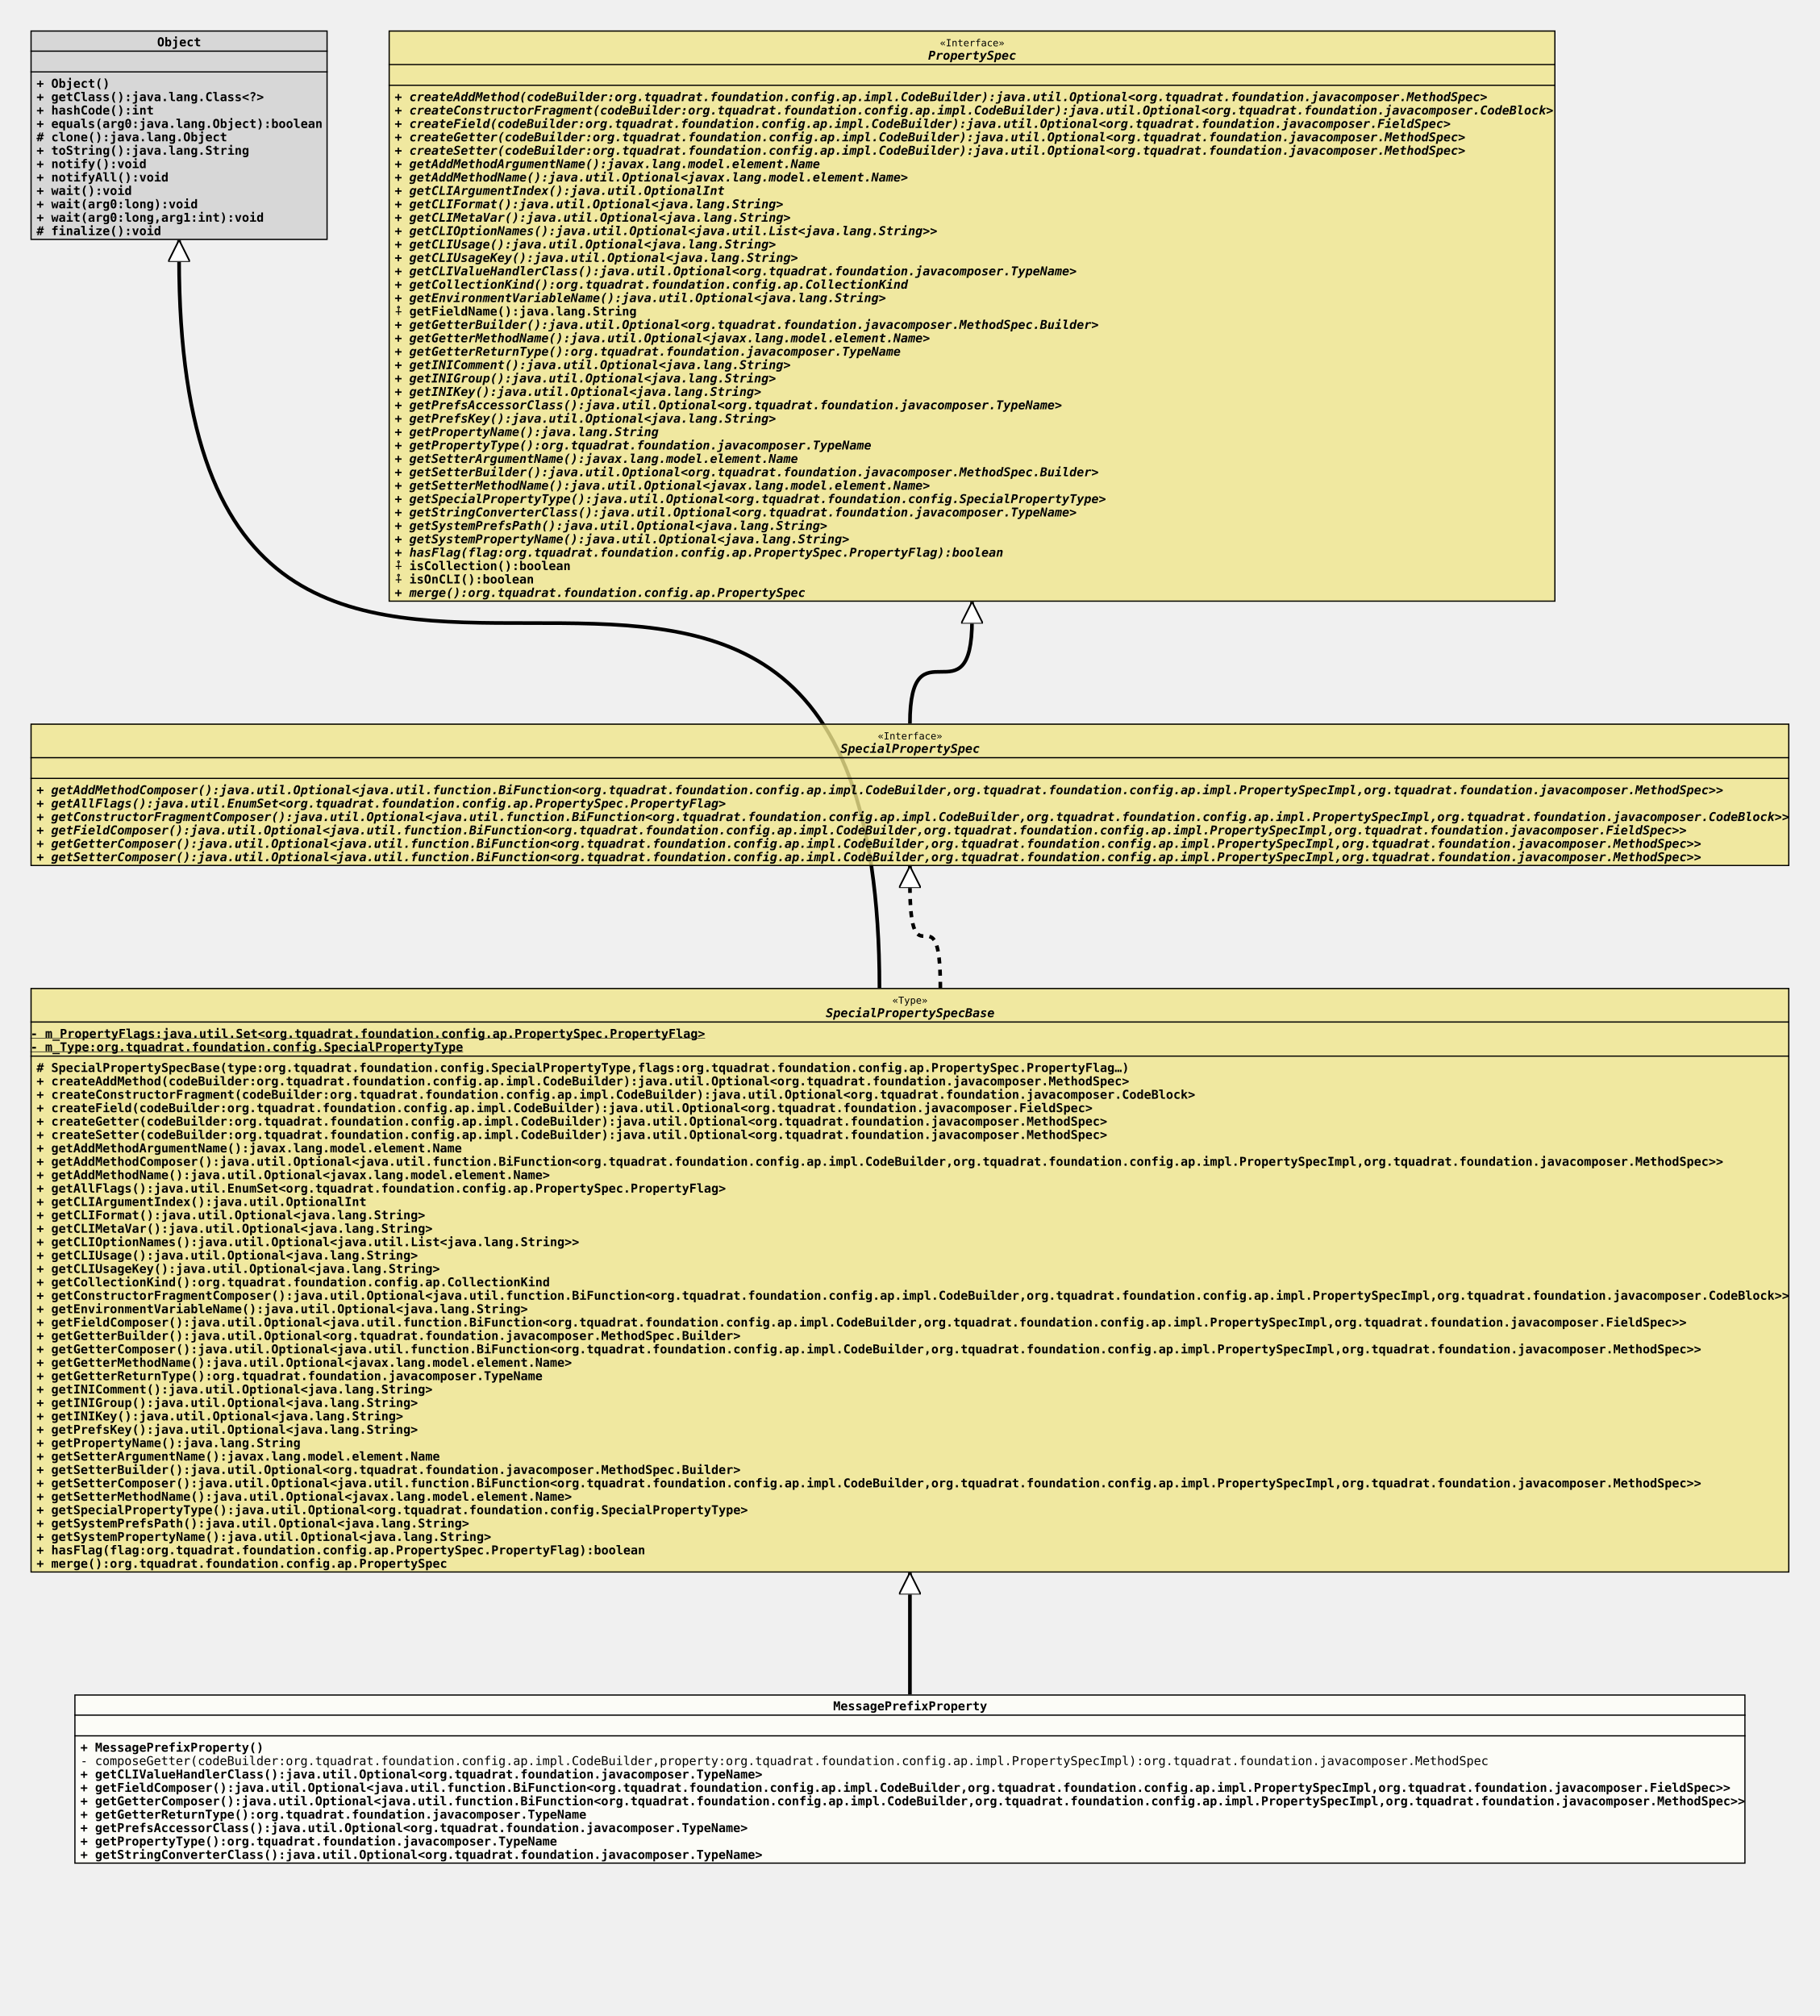
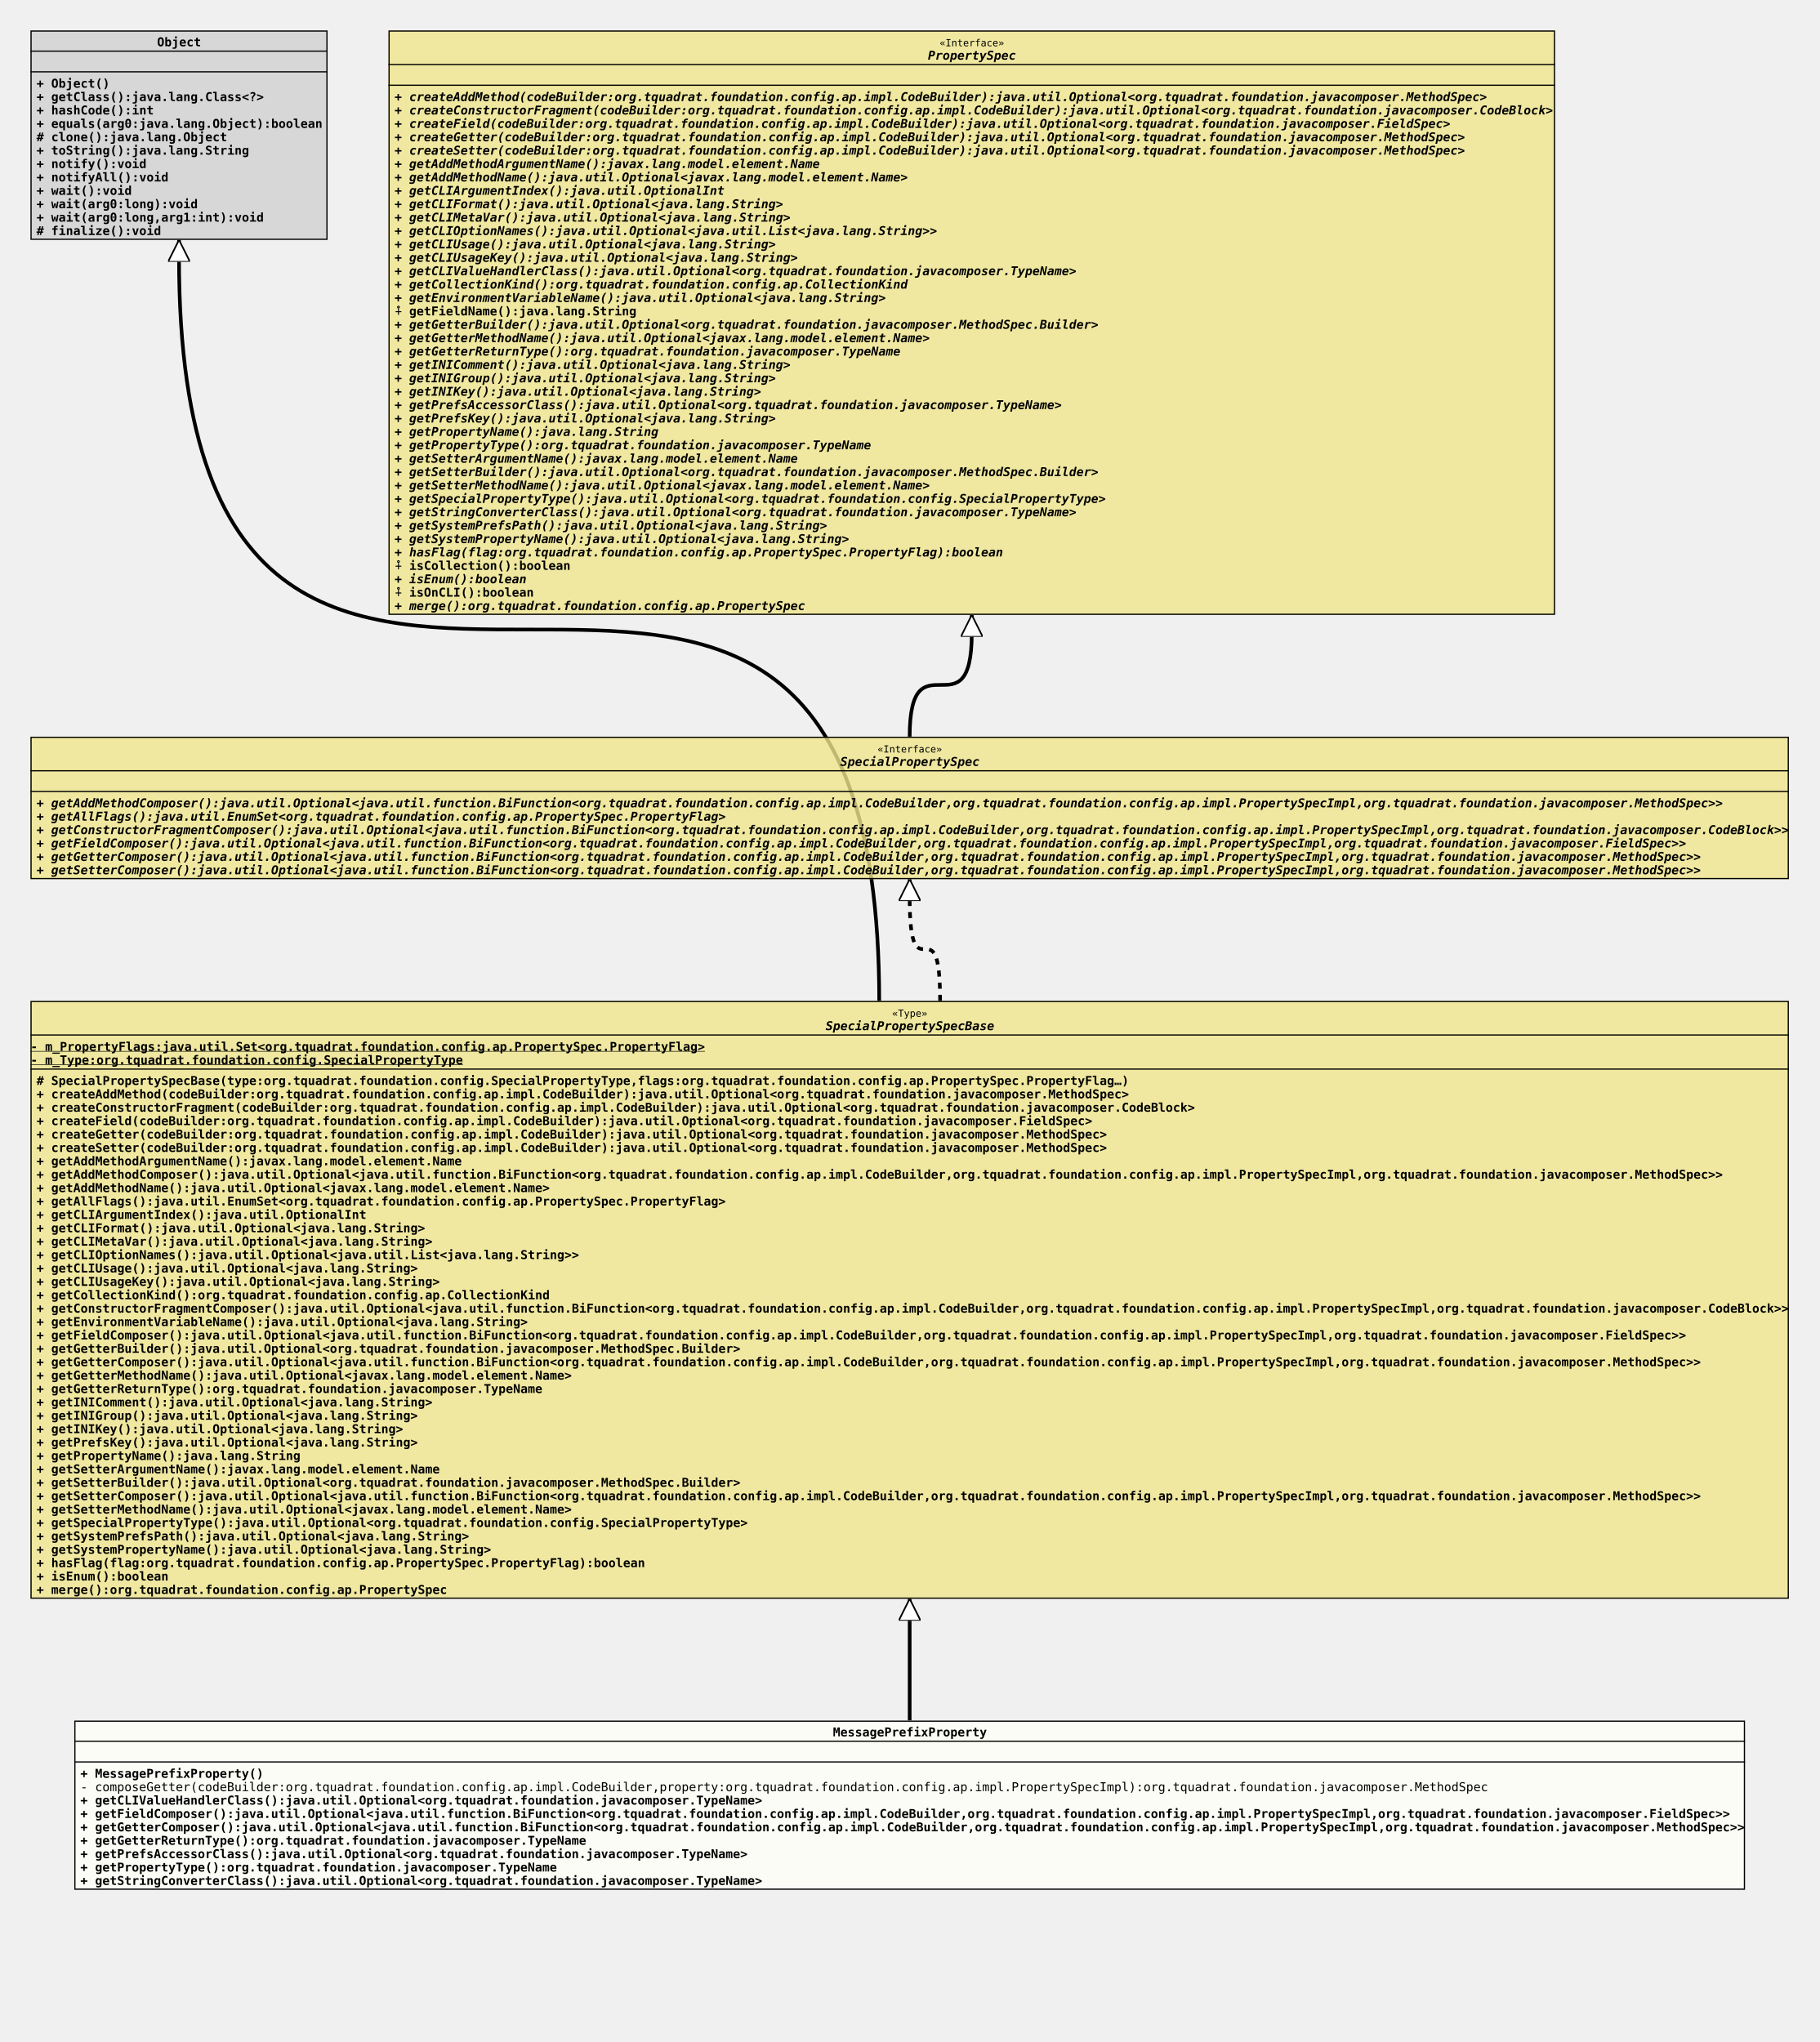
- <svg xmlns="http://www.w3.org/2000/svg" xmlns:xlink="http://www.w3.org/1999/xlink" version="1.1" baseProfile="full" width="1494.000" height="1655.000">
+ <svg xmlns="http://www.w3.org/2000/svg" xmlns:xlink="http://www.w3.org/1999/xlink" version="1.1" baseProfile="full" width="1494.000" height="1677.000">
  <defs>
    <style>
            line
            {
              stroke: black;
            }
            line.separator
            {
              stroke:       black;
              stroke-width: 1;
            }
            marker
            {
              fill: white;
            }
            path
            {
              fill:   white;
              stroke: black;
            }
            path.implementation
            {
              fill:             none;
              stroke-dasharray: 5,5;
              stroke-width:     3;
            }
            path.inheritance
            {
              fill:         none;
              stroke-width: 3;
            }
            rect
            {
              fill:         none;
              stroke:       black;
              stroke-width: 2;
            }
            rect.externalClass
            {
              fill:         #D0D0D0;
              fill-opacity: 0.8;
            }
            rect.focusClass
            {
              fill:         #FFFFF9;
              fill-opacity: 0.8;
            }
            rect.otherClass
            {
              fill:         #F0E68C;
              fill-opacity: 0.8;
            }
            rect.template
            {
              fill:             #FFFFFF;
              fill-opacity:     1.0;
              stroke-dasharray: 3,3;
            }
            text
            {
              font-family: monospace;
              font-size:   10px;
              font-weight: bold;
            }
            text.abstract
            {
              font-style: italic;
            }
            text.final
            {
              text-decoration: underline;
            }
            text.static
            {
              font-weight: normal;
            }
            text.stereotype
            {
              font-size:   8px;
              font-weight: normal;
            }
            </style>
    <marker id="inheritance" viewBox="0,0,40,40" markerUnits="strokeWidth" refX="40" refY="20" markerWidth="6" markerHeight="6" orient="auto">
      <path d="M40,20 l-40,-20 v40 Z" fill="#ffffff" stroke="#000000" stroke-width="3" />
    </marker>
    <marker id="implementation" viewBox="0,0,40,40" markerUnits="strokeWidth" refX="40" refY="20" markerWidth="6" markerHeight="6" orient="auto">
      <path d="M40,20 l-40,-20 v40 Z" fill="#ffffff" stroke="#000000" stroke-width="3" />
    </marker>
    <clipPath id="ID000001">
      <rect class="focusClass" height="139.000" width="1372.000" x="0.000" y="0.000" />
    </clipPath>
    <symbol id="org.tquadrat.foundation.config.ap.impl.specialprops.MessagePrefixProperty">
      <g>
        <g class="focusClass" clip-path="url(#ID000001)">
          <rect x="0.000" y="0.000" width="1372.000" height="139.000" class="focusClass" />
          <line x1="0.000" y1="17.000" x2="1372.000" y2="17.000" class="separator" />
          <text x="623.000" y="13.000">MessagePrefixProperty</text>
          <line x1="0.000" y1="34.000" x2="1372.000" y2="34.000" class="separator" />
          <text x="5.000" y="30.000" />
          <text x="5.000" y="47.000">+ MessagePrefixProperty()</text>
          <text x="5.000" y="58.000" class="static">- composeGetter(codeBuilder:org.tquadrat.foundation.config.ap.impl.CodeBuilder,property:org.tquadrat.foundation.config.ap.impl.PropertySpecImpl):org.tquadrat.foundation.javacomposer.MethodSpec</text>
          <text x="5.000" y="69.000">+ getCLIValueHandlerClass():java.util.Optional&lt;org.tquadrat.foundation.javacomposer.TypeName&gt;</text>
          <text x="5.000" y="80.000">+ getFieldComposer():java.util.Optional&lt;java.util.function.BiFunction&lt;org.tquadrat.foundation.config.ap.impl.CodeBuilder,org.tquadrat.foundation.config.ap.impl.PropertySpecImpl,org.tquadrat.foundation.javacomposer.FieldSpec&gt;&gt;</text>
          <text x="5.000" y="91.000">+ getGetterComposer():java.util.Optional&lt;java.util.function.BiFunction&lt;org.tquadrat.foundation.config.ap.impl.CodeBuilder,org.tquadrat.foundation.config.ap.impl.PropertySpecImpl,org.tquadrat.foundation.javacomposer.MethodSpec&gt;&gt;</text>
          <text x="5.000" y="102.000">+ getGetterReturnType():org.tquadrat.foundation.javacomposer.TypeName</text>
          <text x="5.000" y="113.000">+ getPrefsAccessorClass():java.util.Optional&lt;org.tquadrat.foundation.javacomposer.TypeName&gt;</text>
          <text x="5.000" y="124.000">+ getPropertyType():org.tquadrat.foundation.javacomposer.TypeName</text>
          <text x="5.000" y="135.000">+ getStringConverterClass():java.util.Optional&lt;org.tquadrat.foundation.javacomposer.TypeName&gt;</text>
        </g>
      </g>
    </symbol>
    <clipPath id="ID000002">
-       <rect class="otherClass" height="480.000" width="1444.000" x="0.000" y="0.000" />
+       <rect class="otherClass" height="491.000" width="1444.000" x="0.000" y="0.000" />
    </clipPath>
    <symbol id="org.tquadrat.foundation.config.ap.impl.specialprops.SpecialPropertySpecBase">
      <g>
        <g clip-path="url(#ID000002)">
-           <rect x="0.000" y="0.000" width="1444.000" height="480.000" class="otherClass" />
+           <rect x="0.000" y="0.000" width="1444.000" height="491.000" class="otherClass" />
          <line x1="0.000" y1="28.000" x2="1444.000" y2="28.000" class="separator" />
          <text x="707.600" y="13.000" class="stereotype">«Type»</text>
          <text x="653.000" y="24.000" class="abstract">SpecialPropertySpecBase</text>
          <line x1="0.000" y1="56.000" x2="1444.000" y2="56.000" class="separator" />
          <text y="41.000" class="final">- m_PropertyFlags:java.util.Set&lt;org.tquadrat.foundation.config.ap.PropertySpec.PropertyFlag&gt;</text>
          <text y="52.000" class="final">- m_Type:org.tquadrat.foundation.config.SpecialPropertyType</text>
          <text x="5.000" y="69.000"># SpecialPropertySpecBase(type:org.tquadrat.foundation.config.SpecialPropertyType,flags:org.tquadrat.foundation.config.ap.PropertySpec.PropertyFlag…)</text>
          <text x="5.000" y="80.000">+ createAddMethod(codeBuilder:org.tquadrat.foundation.config.ap.impl.CodeBuilder):java.util.Optional&lt;org.tquadrat.foundation.javacomposer.MethodSpec&gt;</text>
          <text x="5.000" y="91.000">+ createConstructorFragment(codeBuilder:org.tquadrat.foundation.config.ap.impl.CodeBuilder):java.util.Optional&lt;org.tquadrat.foundation.javacomposer.CodeBlock&gt;</text>
          <text x="5.000" y="102.000">+ createField(codeBuilder:org.tquadrat.foundation.config.ap.impl.CodeBuilder):java.util.Optional&lt;org.tquadrat.foundation.javacomposer.FieldSpec&gt;</text>
          <text x="5.000" y="113.000">+ createGetter(codeBuilder:org.tquadrat.foundation.config.ap.impl.CodeBuilder):java.util.Optional&lt;org.tquadrat.foundation.javacomposer.MethodSpec&gt;</text>
          <text x="5.000" y="124.000">+ createSetter(codeBuilder:org.tquadrat.foundation.config.ap.impl.CodeBuilder):java.util.Optional&lt;org.tquadrat.foundation.javacomposer.MethodSpec&gt;</text>
          <text x="5.000" y="135.000">+ getAddMethodArgumentName():javax.lang.model.element.Name</text>
          <text x="5.000" y="146.000">+ getAddMethodComposer():java.util.Optional&lt;java.util.function.BiFunction&lt;org.tquadrat.foundation.config.ap.impl.CodeBuilder,org.tquadrat.foundation.config.ap.impl.PropertySpecImpl,org.tquadrat.foundation.javacomposer.MethodSpec&gt;&gt;</text>
          <text x="5.000" y="157.000">+ getAddMethodName():java.util.Optional&lt;javax.lang.model.element.Name&gt;</text>
          <text x="5.000" y="168.000">+ getAllFlags():java.util.EnumSet&lt;org.tquadrat.foundation.config.ap.PropertySpec.PropertyFlag&gt;</text>
          <text x="5.000" y="179.000">+ getCLIArgumentIndex():java.util.OptionalInt</text>
          <text x="5.000" y="190.000">+ getCLIFormat():java.util.Optional&lt;java.lang.String&gt;</text>
          <text x="5.000" y="201.000">+ getCLIMetaVar():java.util.Optional&lt;java.lang.String&gt;</text>
          <text x="5.000" y="212.000">+ getCLIOptionNames():java.util.Optional&lt;java.util.List&lt;java.lang.String&gt;&gt;</text>
          <text x="5.000" y="223.000">+ getCLIUsage():java.util.Optional&lt;java.lang.String&gt;</text>
          <text x="5.000" y="234.000">+ getCLIUsageKey():java.util.Optional&lt;java.lang.String&gt;</text>
          <text x="5.000" y="245.000">+ getCollectionKind():org.tquadrat.foundation.config.ap.CollectionKind</text>
          <text x="5.000" y="256.000">+ getConstructorFragmentComposer():java.util.Optional&lt;java.util.function.BiFunction&lt;org.tquadrat.foundation.config.ap.impl.CodeBuilder,org.tquadrat.foundation.config.ap.impl.PropertySpecImpl,org.tquadrat.foundation.javacomposer.CodeBlock&gt;&gt;</text>
          <text x="5.000" y="267.000">+ getEnvironmentVariableName():java.util.Optional&lt;java.lang.String&gt;</text>
          <text x="5.000" y="278.000">+ getFieldComposer():java.util.Optional&lt;java.util.function.BiFunction&lt;org.tquadrat.foundation.config.ap.impl.CodeBuilder,org.tquadrat.foundation.config.ap.impl.PropertySpecImpl,org.tquadrat.foundation.javacomposer.FieldSpec&gt;&gt;</text>
          <text x="5.000" y="289.000">+ getGetterBuilder():java.util.Optional&lt;org.tquadrat.foundation.javacomposer.MethodSpec.Builder&gt;</text>
          <text x="5.000" y="300.000">+ getGetterComposer():java.util.Optional&lt;java.util.function.BiFunction&lt;org.tquadrat.foundation.config.ap.impl.CodeBuilder,org.tquadrat.foundation.config.ap.impl.PropertySpecImpl,org.tquadrat.foundation.javacomposer.MethodSpec&gt;&gt;</text>
          <text x="5.000" y="311.000">+ getGetterMethodName():java.util.Optional&lt;javax.lang.model.element.Name&gt;</text>
          <text x="5.000" y="322.000">+ getGetterReturnType():org.tquadrat.foundation.javacomposer.TypeName</text>
          <text x="5.000" y="333.000">+ getINIComment():java.util.Optional&lt;java.lang.String&gt;</text>
          <text x="5.000" y="344.000">+ getINIGroup():java.util.Optional&lt;java.lang.String&gt;</text>
          <text x="5.000" y="355.000">+ getINIKey():java.util.Optional&lt;java.lang.String&gt;</text>
          <text x="5.000" y="366.000">+ getPrefsKey():java.util.Optional&lt;java.lang.String&gt;</text>
          <text x="5.000" y="377.000">+ getPropertyName():java.lang.String</text>
          <text x="5.000" y="388.000">+ getSetterArgumentName():javax.lang.model.element.Name</text>
          <text x="5.000" y="399.000">+ getSetterBuilder():java.util.Optional&lt;org.tquadrat.foundation.javacomposer.MethodSpec.Builder&gt;</text>
          <text x="5.000" y="410.000">+ getSetterComposer():java.util.Optional&lt;java.util.function.BiFunction&lt;org.tquadrat.foundation.config.ap.impl.CodeBuilder,org.tquadrat.foundation.config.ap.impl.PropertySpecImpl,org.tquadrat.foundation.javacomposer.MethodSpec&gt;&gt;</text>
          <text x="5.000" y="421.000">+ getSetterMethodName():java.util.Optional&lt;javax.lang.model.element.Name&gt;</text>
          <text x="5.000" y="432.000">+ getSpecialPropertyType():java.util.Optional&lt;org.tquadrat.foundation.config.SpecialPropertyType&gt;</text>
          <text x="5.000" y="443.000">+ getSystemPrefsPath():java.util.Optional&lt;java.lang.String&gt;</text>
          <text x="5.000" y="454.000">+ getSystemPropertyName():java.util.Optional&lt;java.lang.String&gt;</text>
          <text x="5.000" y="465.000">+ hasFlag(flag:org.tquadrat.foundation.config.ap.PropertySpec.PropertyFlag):boolean</text>
-           <text x="5.000" y="476.000">+ merge():org.tquadrat.foundation.config.ap.PropertySpec</text>
+           <text x="5.000" y="476.000">+ isEnum():boolean</text>
+           <text x="5.000" y="487.000">+ merge():org.tquadrat.foundation.config.ap.PropertySpec</text>
        </g>
      </g>
    </symbol>
    <clipPath id="ID000003">
      <rect class="externalClass" height="172.000" width="244.000" x="0.000" y="0.000" />
    </clipPath>
    <symbol id="java.lang.Object">
      <g>
        <g clip-path="url(#ID000003)">
          <rect x="0.000" y="0.000" width="244.000" height="172.000" class="externalClass" />
          <line x1="0.000" y1="17.000" x2="244.000" y2="17.000" class="separator" />
          <text x="104.000" y="13.000">Object</text>
          <line x1="0.000" y1="34.000" x2="244.000" y2="34.000" class="separator" />
          <text x="5.000" y="30.000" />
          <text x="5.000" y="47.000">+ Object()</text>
          <text x="5.000" y="58.000">+ getClass():java.lang.Class&lt;?&gt;</text>
          <text x="5.000" y="69.000">+ hashCode():int</text>
          <text x="5.000" y="80.000">+ equals(arg0:java.lang.Object):boolean</text>
          <text x="5.000" y="91.000"># clone():java.lang.Object</text>
          <text x="5.000" y="102.000">+ toString():java.lang.String</text>
          <text x="5.000" y="113.000">+ notify():void</text>
          <text x="5.000" y="124.000">+ notifyAll():void</text>
          <text x="5.000" y="135.000">+ wait():void</text>
          <text x="5.000" y="146.000">+ wait(arg0:long):void</text>
          <text x="5.000" y="157.000">+ wait(arg0:long,arg1:int):void</text>
          <text x="5.000" y="168.000"># finalize():void</text>
        </g>
      </g>
    </symbol>
    <clipPath id="ID000004">
      <rect class="otherClass" height="117.000" width="1444.000" x="0.000" y="0.000" />
    </clipPath>
    <symbol id="org.tquadrat.foundation.config.ap.impl.SpecialPropertySpec">
      <g>
        <g clip-path="url(#ID000004)">
          <rect x="0.000" y="0.000" width="1444.000" height="117.000" class="otherClass" />
          <line x1="0.000" y1="28.000" x2="1444.000" y2="28.000" class="separator" />
          <text x="695.600" y="13.000" class="stereotype">«Interface»</text>
          <text x="665.000" y="24.000" class="abstract">SpecialPropertySpec</text>
          <line x1="0.000" y1="45.000" x2="1444.000" y2="45.000" class="separator" />
          <text x="5.000" y="41.000" />
          <text x="5.000" y="58.000" class="abstract">+ getAddMethodComposer():java.util.Optional&lt;java.util.function.BiFunction&lt;org.tquadrat.foundation.config.ap.impl.CodeBuilder,org.tquadrat.foundation.config.ap.impl.PropertySpecImpl,org.tquadrat.foundation.javacomposer.MethodSpec&gt;&gt;</text>
          <text x="5.000" y="69.000" class="abstract">+ getAllFlags():java.util.EnumSet&lt;org.tquadrat.foundation.config.ap.PropertySpec.PropertyFlag&gt;</text>
          <text x="5.000" y="80.000" class="abstract">+ getConstructorFragmentComposer():java.util.Optional&lt;java.util.function.BiFunction&lt;org.tquadrat.foundation.config.ap.impl.CodeBuilder,org.tquadrat.foundation.config.ap.impl.PropertySpecImpl,org.tquadrat.foundation.javacomposer.CodeBlock&gt;&gt;</text>
          <text x="5.000" y="91.000" class="abstract">+ getFieldComposer():java.util.Optional&lt;java.util.function.BiFunction&lt;org.tquadrat.foundation.config.ap.impl.CodeBuilder,org.tquadrat.foundation.config.ap.impl.PropertySpecImpl,org.tquadrat.foundation.javacomposer.FieldSpec&gt;&gt;</text>
          <text x="5.000" y="102.000" class="abstract">+ getGetterComposer():java.util.Optional&lt;java.util.function.BiFunction&lt;org.tquadrat.foundation.config.ap.impl.CodeBuilder,org.tquadrat.foundation.config.ap.impl.PropertySpecImpl,org.tquadrat.foundation.javacomposer.MethodSpec&gt;&gt;</text>
          <text x="5.000" y="113.000" class="abstract">+ getSetterComposer():java.util.Optional&lt;java.util.function.BiFunction&lt;org.tquadrat.foundation.config.ap.impl.CodeBuilder,org.tquadrat.foundation.config.ap.impl.PropertySpecImpl,org.tquadrat.foundation.javacomposer.MethodSpec&gt;&gt;</text>
        </g>
      </g>
    </symbol>
    <clipPath id="ID000005">
-       <rect class="otherClass" height="469.000" width="958.000" x="0.000" y="0.000" />
+       <rect class="otherClass" height="480.000" width="958.000" x="0.000" y="0.000" />
    </clipPath>
    <symbol id="org.tquadrat.foundation.config.ap.PropertySpec">
      <g>
        <g clip-path="url(#ID000005)">
-           <rect x="0.000" y="0.000" width="958.000" height="469.000" class="otherClass" />
+           <rect x="0.000" y="0.000" width="958.000" height="480.000" class="otherClass" />
          <line x1="0.000" y1="28.000" x2="958.000" y2="28.000" class="separator" />
          <text x="452.600" y="13.000" class="stereotype">«Interface»</text>
          <text x="443.000" y="24.000" class="abstract">PropertySpec</text>
          <line x1="0.000" y1="45.000" x2="958.000" y2="45.000" class="separator" />
          <text x="5.000" y="41.000" />
          <text x="5.000" y="58.000" class="abstract">+ createAddMethod(codeBuilder:org.tquadrat.foundation.config.ap.impl.CodeBuilder):java.util.Optional&lt;org.tquadrat.foundation.javacomposer.MethodSpec&gt;</text>
          <text x="5.000" y="69.000" class="abstract">+ createConstructorFragment(codeBuilder:org.tquadrat.foundation.config.ap.impl.CodeBuilder):java.util.Optional&lt;org.tquadrat.foundation.javacomposer.CodeBlock&gt;</text>
          <text x="5.000" y="80.000" class="abstract">+ createField(codeBuilder:org.tquadrat.foundation.config.ap.impl.CodeBuilder):java.util.Optional&lt;org.tquadrat.foundation.javacomposer.FieldSpec&gt;</text>
          <text x="5.000" y="91.000" class="abstract">+ createGetter(codeBuilder:org.tquadrat.foundation.config.ap.impl.CodeBuilder):java.util.Optional&lt;org.tquadrat.foundation.javacomposer.MethodSpec&gt;</text>
          <text x="5.000" y="102.000" class="abstract">+ createSetter(codeBuilder:org.tquadrat.foundation.config.ap.impl.CodeBuilder):java.util.Optional&lt;org.tquadrat.foundation.javacomposer.MethodSpec&gt;</text>
          <text x="5.000" y="113.000" class="abstract">+ getAddMethodArgumentName():javax.lang.model.element.Name</text>
          <text x="5.000" y="124.000" class="abstract">+ getAddMethodName():java.util.Optional&lt;javax.lang.model.element.Name&gt;</text>
          <text x="5.000" y="135.000" class="abstract">+ getCLIArgumentIndex():java.util.OptionalInt</text>
          <text x="5.000" y="146.000" class="abstract">+ getCLIFormat():java.util.Optional&lt;java.lang.String&gt;</text>
          <text x="5.000" y="157.000" class="abstract">+ getCLIMetaVar():java.util.Optional&lt;java.lang.String&gt;</text>
          <text x="5.000" y="168.000" class="abstract">+ getCLIOptionNames():java.util.Optional&lt;java.util.List&lt;java.lang.String&gt;&gt;</text>
          <text x="5.000" y="179.000" class="abstract">+ getCLIUsage():java.util.Optional&lt;java.lang.String&gt;</text>
          <text x="5.000" y="190.000" class="abstract">+ getCLIUsageKey():java.util.Optional&lt;java.lang.String&gt;</text>
          <text x="5.000" y="201.000" class="abstract">+ getCLIValueHandlerClass():java.util.Optional&lt;org.tquadrat.foundation.javacomposer.TypeName&gt;</text>
          <text x="5.000" y="212.000" class="abstract">+ getCollectionKind():org.tquadrat.foundation.config.ap.CollectionKind</text>
          <text x="5.000" y="223.000" class="abstract">+ getEnvironmentVariableName():java.util.Optional&lt;java.lang.String&gt;</text>
          <text x="5.000" y="234.000">⨢ getFieldName():java.lang.String</text>
          <text x="5.000" y="245.000" class="abstract">+ getGetterBuilder():java.util.Optional&lt;org.tquadrat.foundation.javacomposer.MethodSpec.Builder&gt;</text>
          <text x="5.000" y="256.000" class="abstract">+ getGetterMethodName():java.util.Optional&lt;javax.lang.model.element.Name&gt;</text>
          <text x="5.000" y="267.000" class="abstract">+ getGetterReturnType():org.tquadrat.foundation.javacomposer.TypeName</text>
          <text x="5.000" y="278.000" class="abstract">+ getINIComment():java.util.Optional&lt;java.lang.String&gt;</text>
          <text x="5.000" y="289.000" class="abstract">+ getINIGroup():java.util.Optional&lt;java.lang.String&gt;</text>
          <text x="5.000" y="300.000" class="abstract">+ getINIKey():java.util.Optional&lt;java.lang.String&gt;</text>
          <text x="5.000" y="311.000" class="abstract">+ getPrefsAccessorClass():java.util.Optional&lt;org.tquadrat.foundation.javacomposer.TypeName&gt;</text>
          <text x="5.000" y="322.000" class="abstract">+ getPrefsKey():java.util.Optional&lt;java.lang.String&gt;</text>
          <text x="5.000" y="333.000" class="abstract">+ getPropertyName():java.lang.String</text>
          <text x="5.000" y="344.000" class="abstract">+ getPropertyType():org.tquadrat.foundation.javacomposer.TypeName</text>
          <text x="5.000" y="355.000" class="abstract">+ getSetterArgumentName():javax.lang.model.element.Name</text>
          <text x="5.000" y="366.000" class="abstract">+ getSetterBuilder():java.util.Optional&lt;org.tquadrat.foundation.javacomposer.MethodSpec.Builder&gt;</text>
          <text x="5.000" y="377.000" class="abstract">+ getSetterMethodName():java.util.Optional&lt;javax.lang.model.element.Name&gt;</text>
          <text x="5.000" y="388.000" class="abstract">+ getSpecialPropertyType():java.util.Optional&lt;org.tquadrat.foundation.config.SpecialPropertyType&gt;</text>
          <text x="5.000" y="399.000" class="abstract">+ getStringConverterClass():java.util.Optional&lt;org.tquadrat.foundation.javacomposer.TypeName&gt;</text>
          <text x="5.000" y="410.000" class="abstract">+ getSystemPrefsPath():java.util.Optional&lt;java.lang.String&gt;</text>
          <text x="5.000" y="421.000" class="abstract">+ getSystemPropertyName():java.util.Optional&lt;java.lang.String&gt;</text>
          <text x="5.000" y="432.000" class="abstract">+ hasFlag(flag:org.tquadrat.foundation.config.ap.PropertySpec.PropertyFlag):boolean</text>
          <text x="5.000" y="443.000">⨢ isCollection():boolean</text>
-           <text x="5.000" y="454.000">⨢ isOnCLI():boolean</text>
-           <text x="5.000" y="465.000" class="abstract">+ merge():org.tquadrat.foundation.config.ap.PropertySpec</text>
+           <text x="5.000" y="454.000" class="abstract">+ isEnum():boolean</text>
+           <text x="5.000" y="465.000">⨢ isOnCLI():boolean</text>
+           <text x="5.000" y="476.000" class="abstract">+ merge():org.tquadrat.foundation.config.ap.PropertySpec</text>
        </g>
      </g>
    </symbol>
  </defs>
-   <path class="inheritance" d="M747.000,1391.000 L747.000,1291.000" marker-end="url(#inheritance)" />
-   <path class="inheritance" d="M722.000,811.000 c0.000,-599.000,-575.000,0.000,-575.000,-599.000 v-15" marker-end="url(#inheritance)" />
-   <path class="implementation" d="M772.000,811.000 c0.000,-85.000,-25.000,0.000,-25.000,-85.000 v-15" marker-end="url(#implementation)" />
-   <path class="inheritance" d="M747.000,594.000 c0.000,-85.000,51.000,0.000,51.000,-85.000 v-15" marker-end="url(#inheritance)" />
+   <path class="inheritance" d="M747.000,1413.000 L747.000,1313.000" marker-end="url(#inheritance)" />
+   <path class="inheritance" d="M722.000,822.000 c0.000,-610.000,-575.000,0.000,-575.000,-610.000 v-15" marker-end="url(#inheritance)" />
+   <path class="implementation" d="M772.000,822.000 c0.000,-85.000,-25.000,0.000,-25.000,-85.000 v-15" marker-end="url(#implementation)" />
+   <path class="inheritance" d="M747.000,605.000 c0.000,-85.000,51.000,0.000,51.000,-85.000 v-15" marker-end="url(#inheritance)" />
  <use x="25.000" y="25.000" xlink:href="#java.lang.Object" />
  <use x="319.000" y="25.000" xlink:href="#org.tquadrat.foundation.config.ap.PropertySpec" />
-   <use x="25.000" y="594.000" xlink:href="#org.tquadrat.foundation.config.ap.impl.SpecialPropertySpec" />
-   <use x="25.000" y="811.000" xlink:href="#org.tquadrat.foundation.config.ap.impl.specialprops.SpecialPropertySpecBase" />
-   <use x="61.000" y="1391.000" xlink:href="#org.tquadrat.foundation.config.ap.impl.specialprops.MessagePrefixProperty" />
+   <use x="25.000" y="605.000" xlink:href="#org.tquadrat.foundation.config.ap.impl.SpecialPropertySpec" />
+   <use x="25.000" y="822.000" xlink:href="#org.tquadrat.foundation.config.ap.impl.specialprops.SpecialPropertySpecBase" />
+   <use x="61.000" y="1413.000" xlink:href="#org.tquadrat.foundation.config.ap.impl.specialprops.MessagePrefixProperty" />
</svg>
